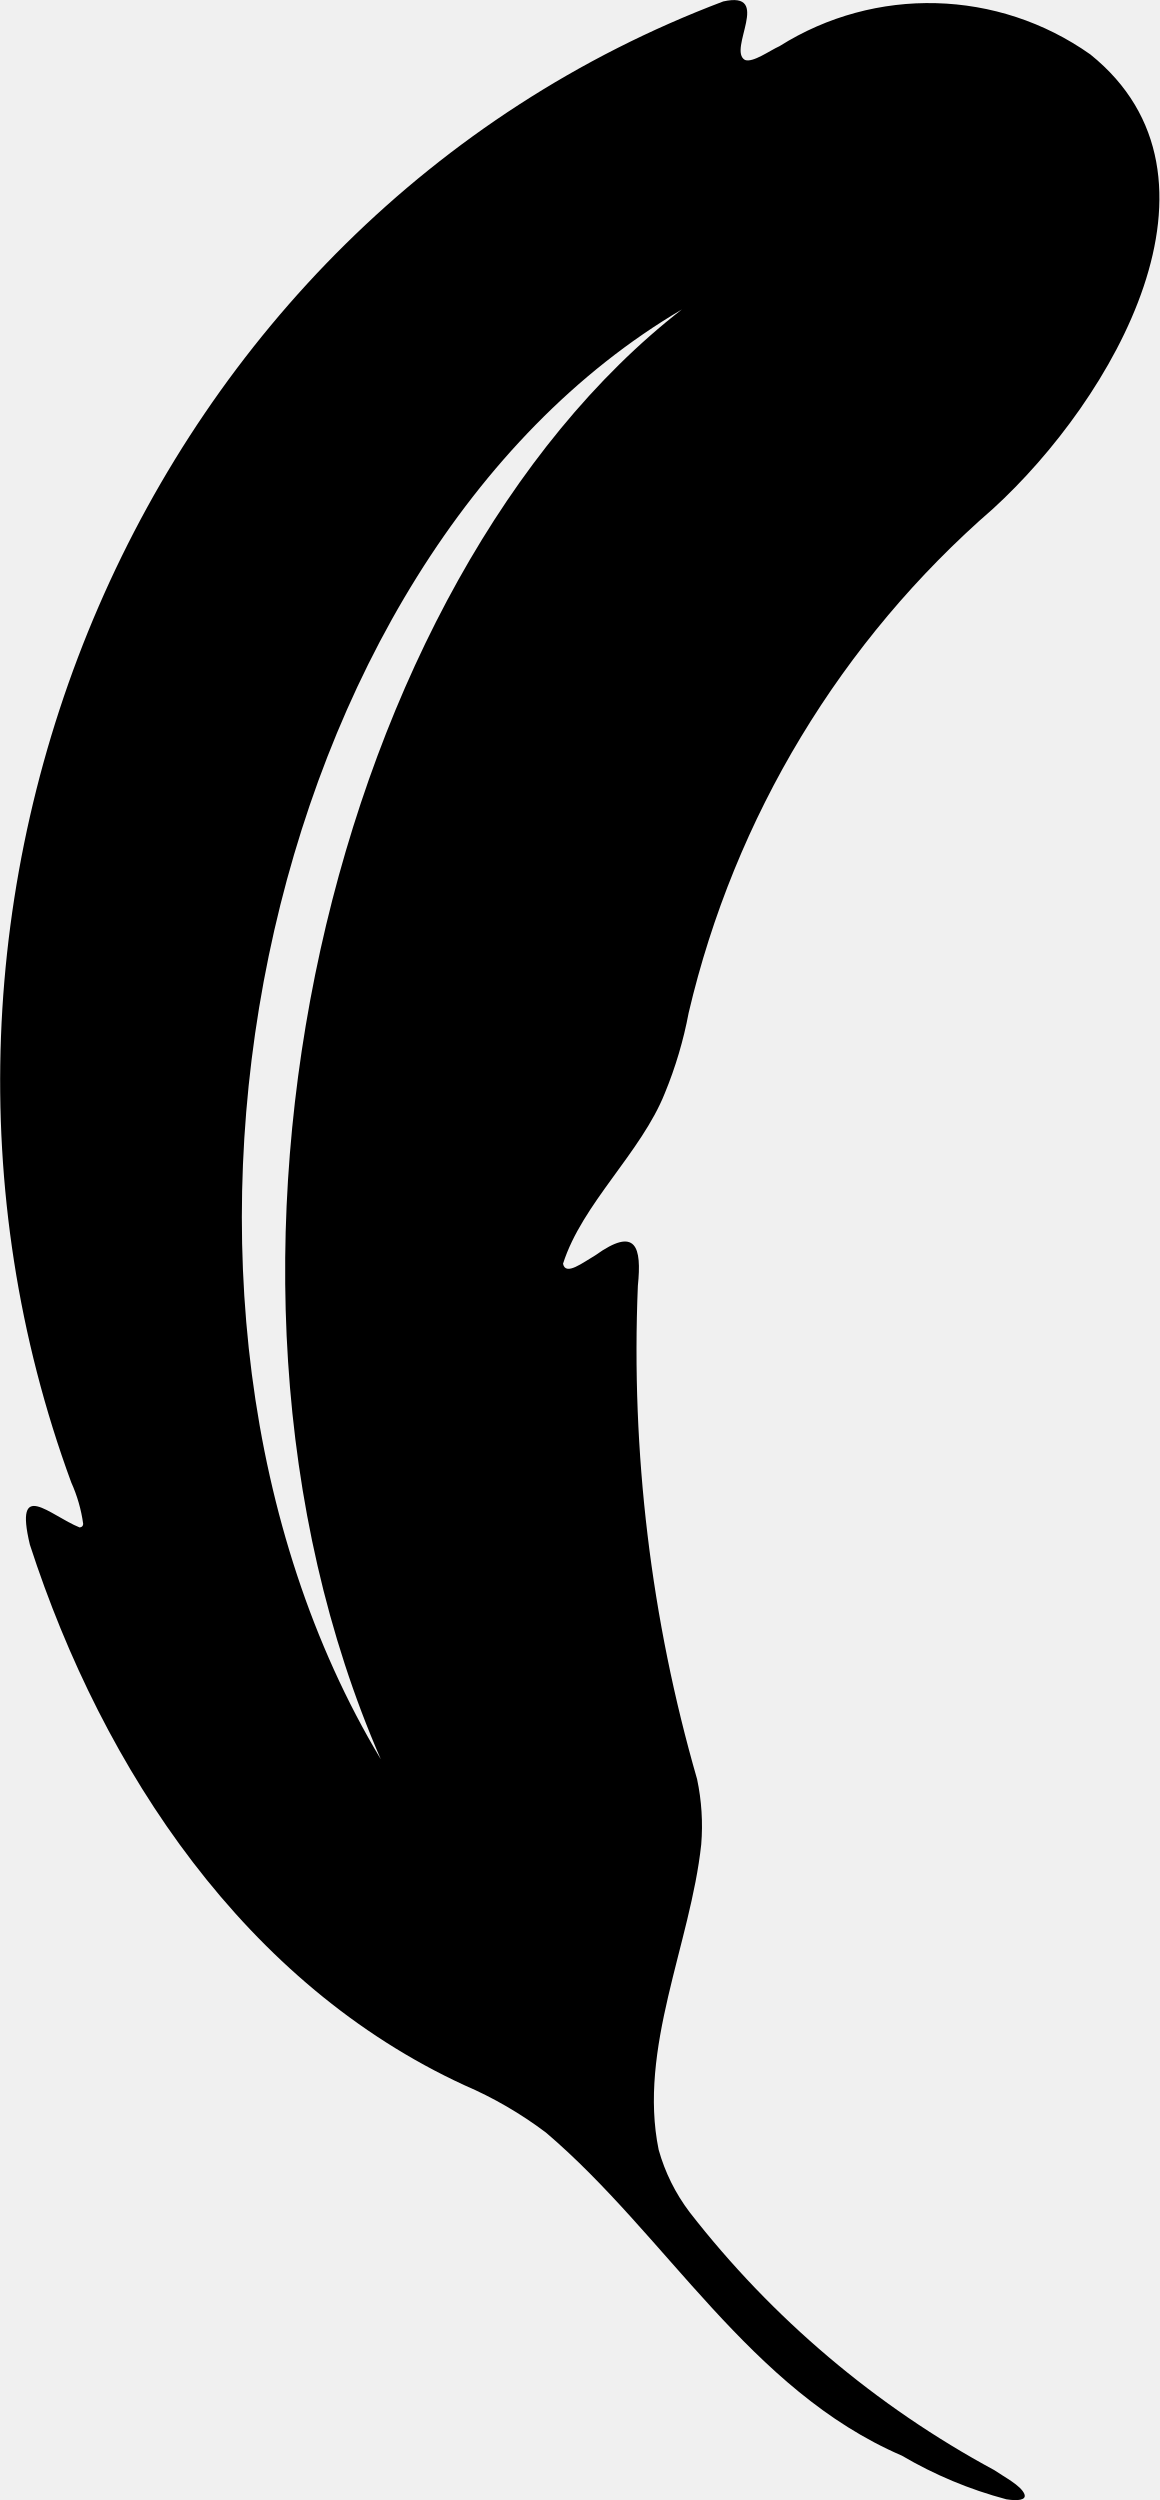
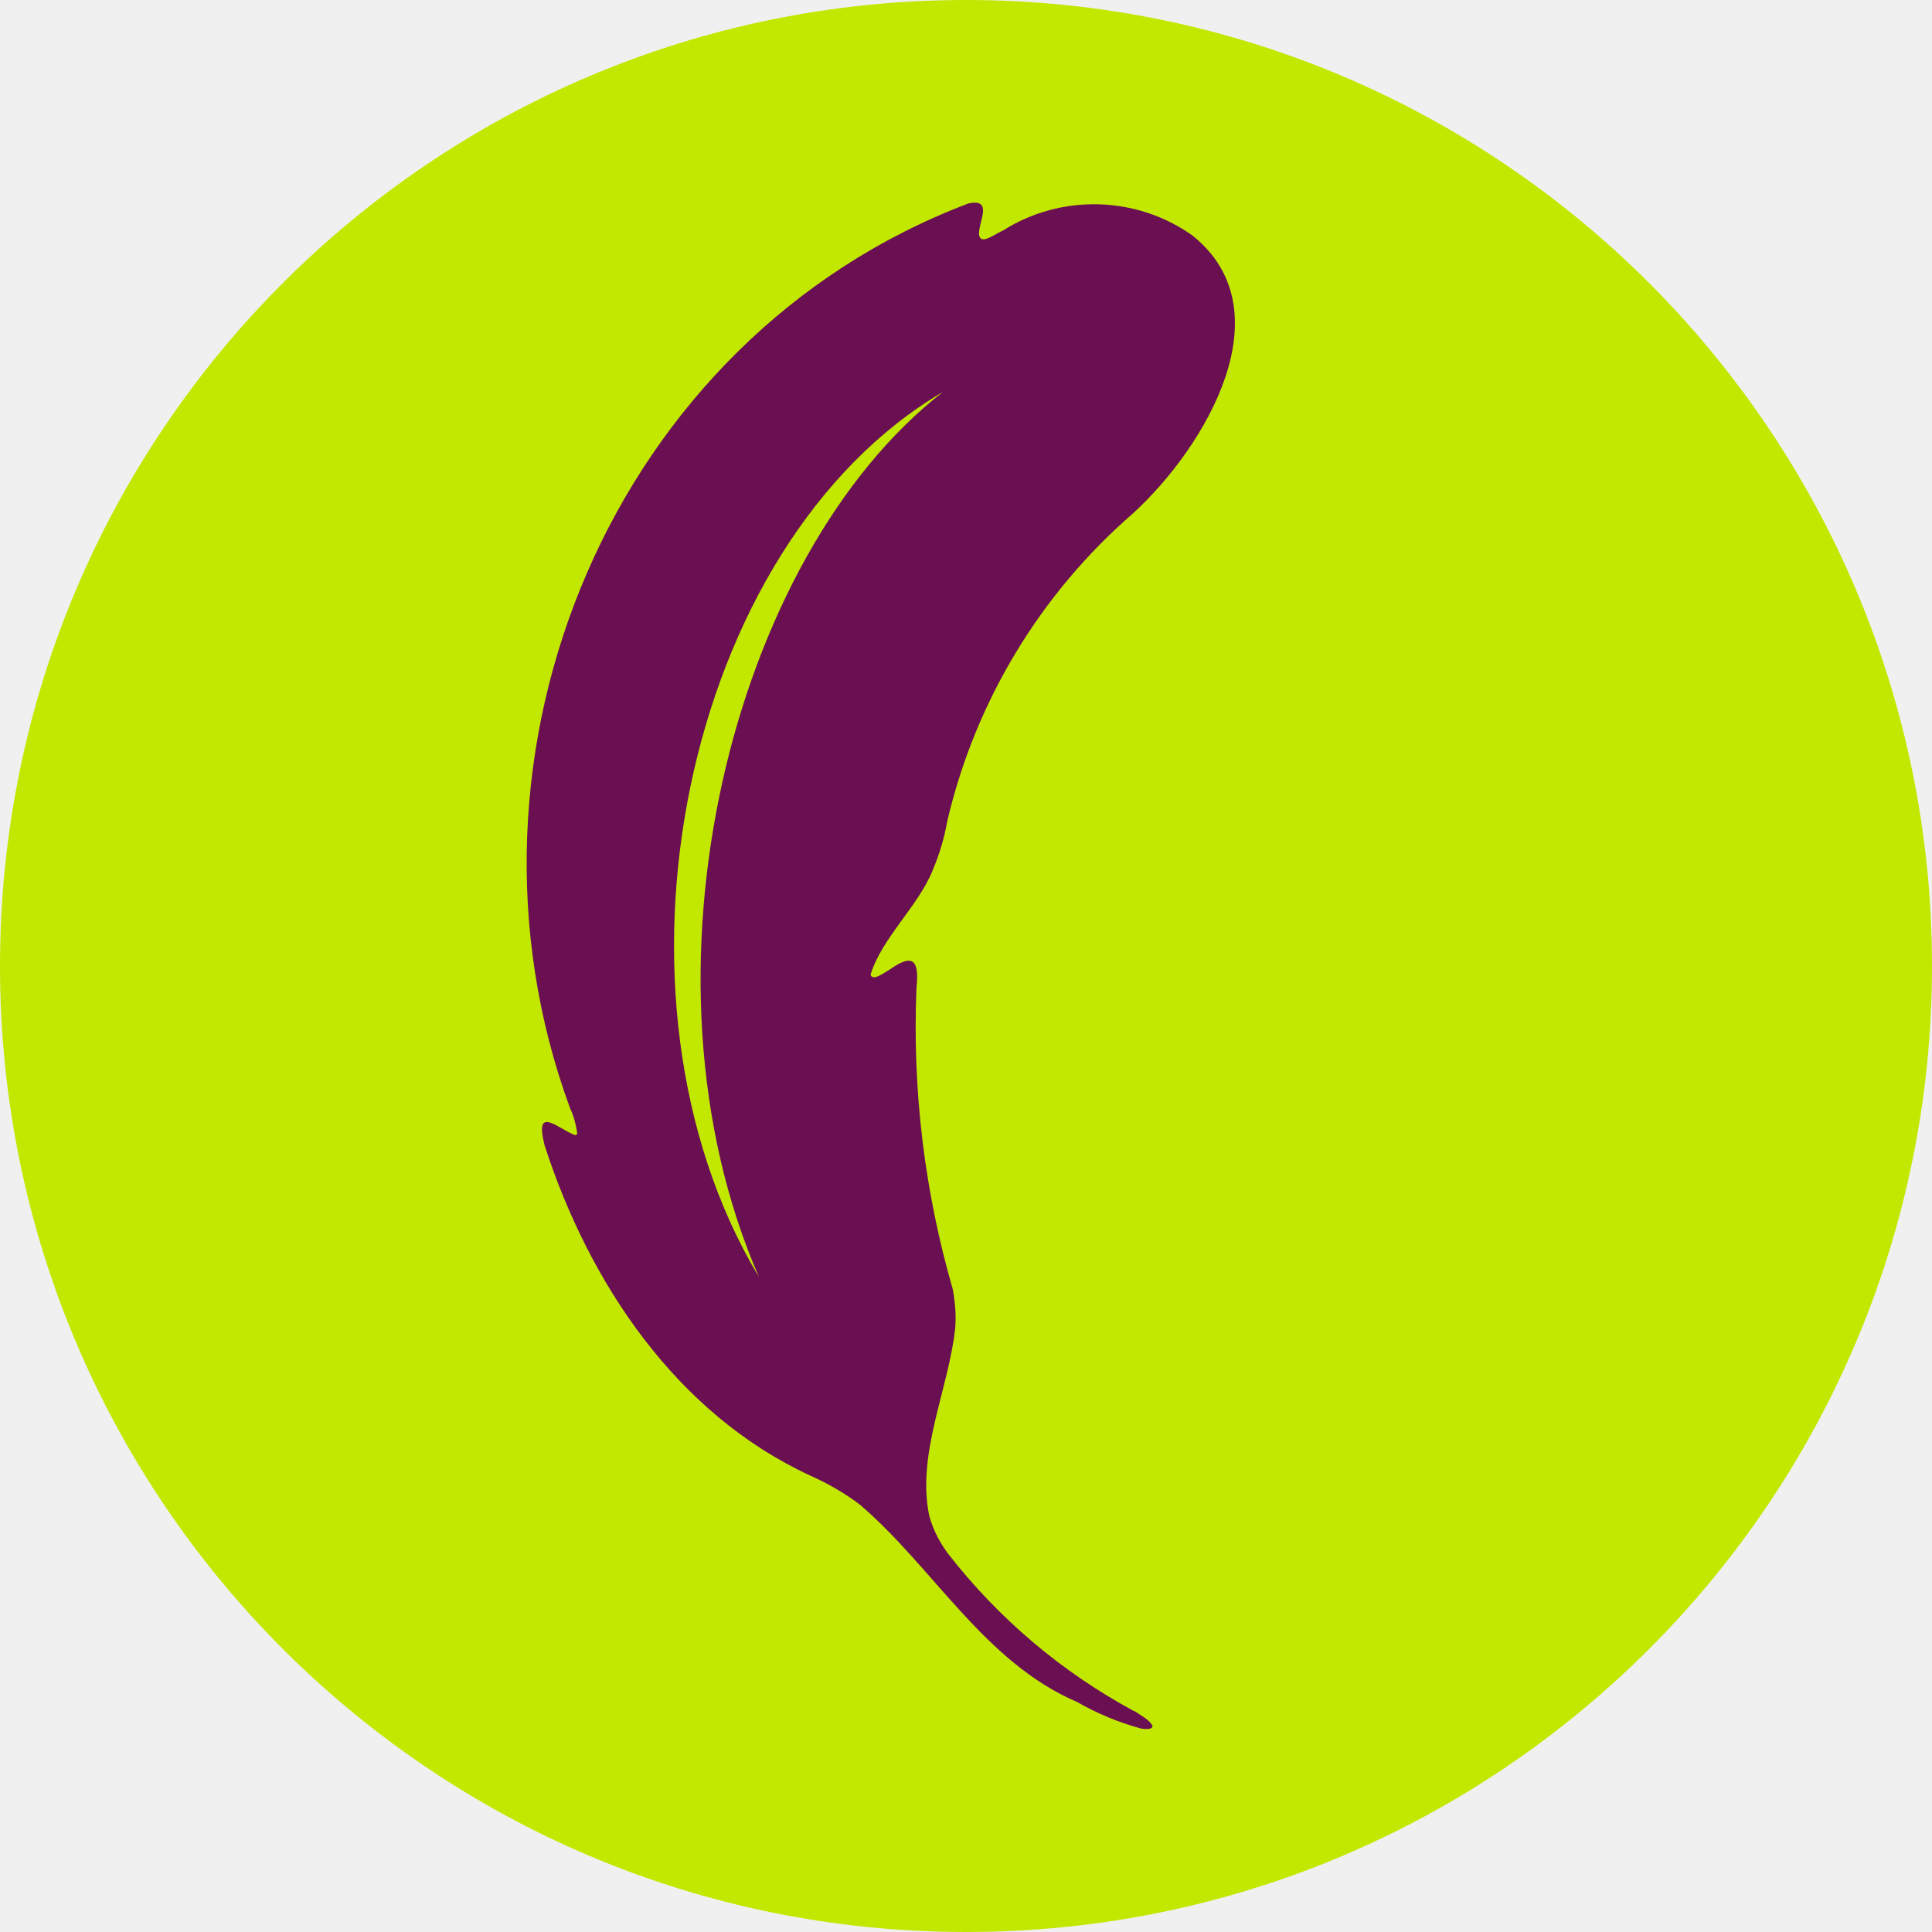
- <svg xmlns="http://www.w3.org/2000/svg" width="21.794" height="47" viewBox="0 0 21.794 47">
-   <path id="Path_44" d="M371.873,197.937a18.22,18.22,0,0,1-5.728-4.85,3.512,3.512,0,0,1-.581-1.171c-.39-1.9.6-3.877.8-5.741a4.255,4.255,0,0,0-.078-1.229,29.084,29.084,0,0,1-1.113-9.275c.075-.735-.033-1.122-.8-.572-.232.134-.56.395-.607.158.358-1.127,1.47-2.091,1.914-3.207a7.684,7.684,0,0,0,.448-1.511,17.983,17.983,0,0,1,5.721-9.475c2.249-2.054,4.694-6.238,1.83-8.542a5.262,5.262,0,0,0-5.843-.155c-.184.082-.5.316-.65.259-.333-.186.523-1.309-.408-1.1-10.95,4.142-16.279,16.911-12.257,27.844a2.82,2.82,0,0,1,.224.78c-.006.047-.028.059-.067.065-.561-.225-1.237-.937-.935.325,1.382,4.257,4.064,8.269,8.169,10.161a7.409,7.409,0,0,1,1.531.889c2.265,1.926,3.832,4.842,6.693,6.075a7.855,7.855,0,0,0,1.965.821c.234.037.361.006.344-.078l-.006-.022C372.371,198.224,372.063,198.068,371.873,197.937Zm-11.536-13.369c-5.177-8.633-2.321-22.547,5.664-27.252C359.482,162.384,356.286,175.266,360.338,184.568Z" transform="translate(-353.181 -151.499)" fill="currentColor" />
-   <style>
-         path { fill: #000; }
-         @media (prefers-color-scheme: dark) {
-             path { fill: #FFF; }
-         }
-     </style>
+ <svg xmlns="http://www.w3.org/2000/svg" data-name="Layer 1" viewBox="0 0 32 32">
+   <circle cx="16" cy="16" r="16" style="fill:#c2e800" />
+   <path d="M18.78 28.34a9.8 9.8 0 0 1-3.08-2.61c-.14-.19-.25-.4-.31-.63-.21-1.02.32-2.09.43-3.09.02-.22 0-.44-.04-.66a15.6 15.6 0 0 1-.6-4.99c.04-.4-.02-.6-.43-.31-.12.07-.3.21-.33.09.19-.61.79-1.13 1.03-1.73q.165-.39.24-.81a9.66 9.66 0 0 1 3.08-5.1c1.21-1.11 2.53-3.36.98-4.6-.93-.66-2.18-.69-3.14-.08-.1.04-.27.17-.35.14-.18-.1.28-.7-.22-.59-5.89 2.23-8.76 9.1-6.6 14.98q.09.195.12.42c0 .03-.02.03-.04.03-.3-.12-.67-.5-.5.17.74 2.29 2.19 4.45 4.4 5.47.29.13.57.29.82.48 1.22 1.04 2.06 2.61 3.6 3.27.33.19.69.34 1.06.44.13.02.19 0 .19-.04-.04-.1-.2-.18-.3-.25Zm-6.21-7.19C9.78 16.5 11.32 9.02 15.62 6.49c-3.51 2.73-5.23 9.66-3.05 14.66" style="fill:#6b0f53" />
</svg>
